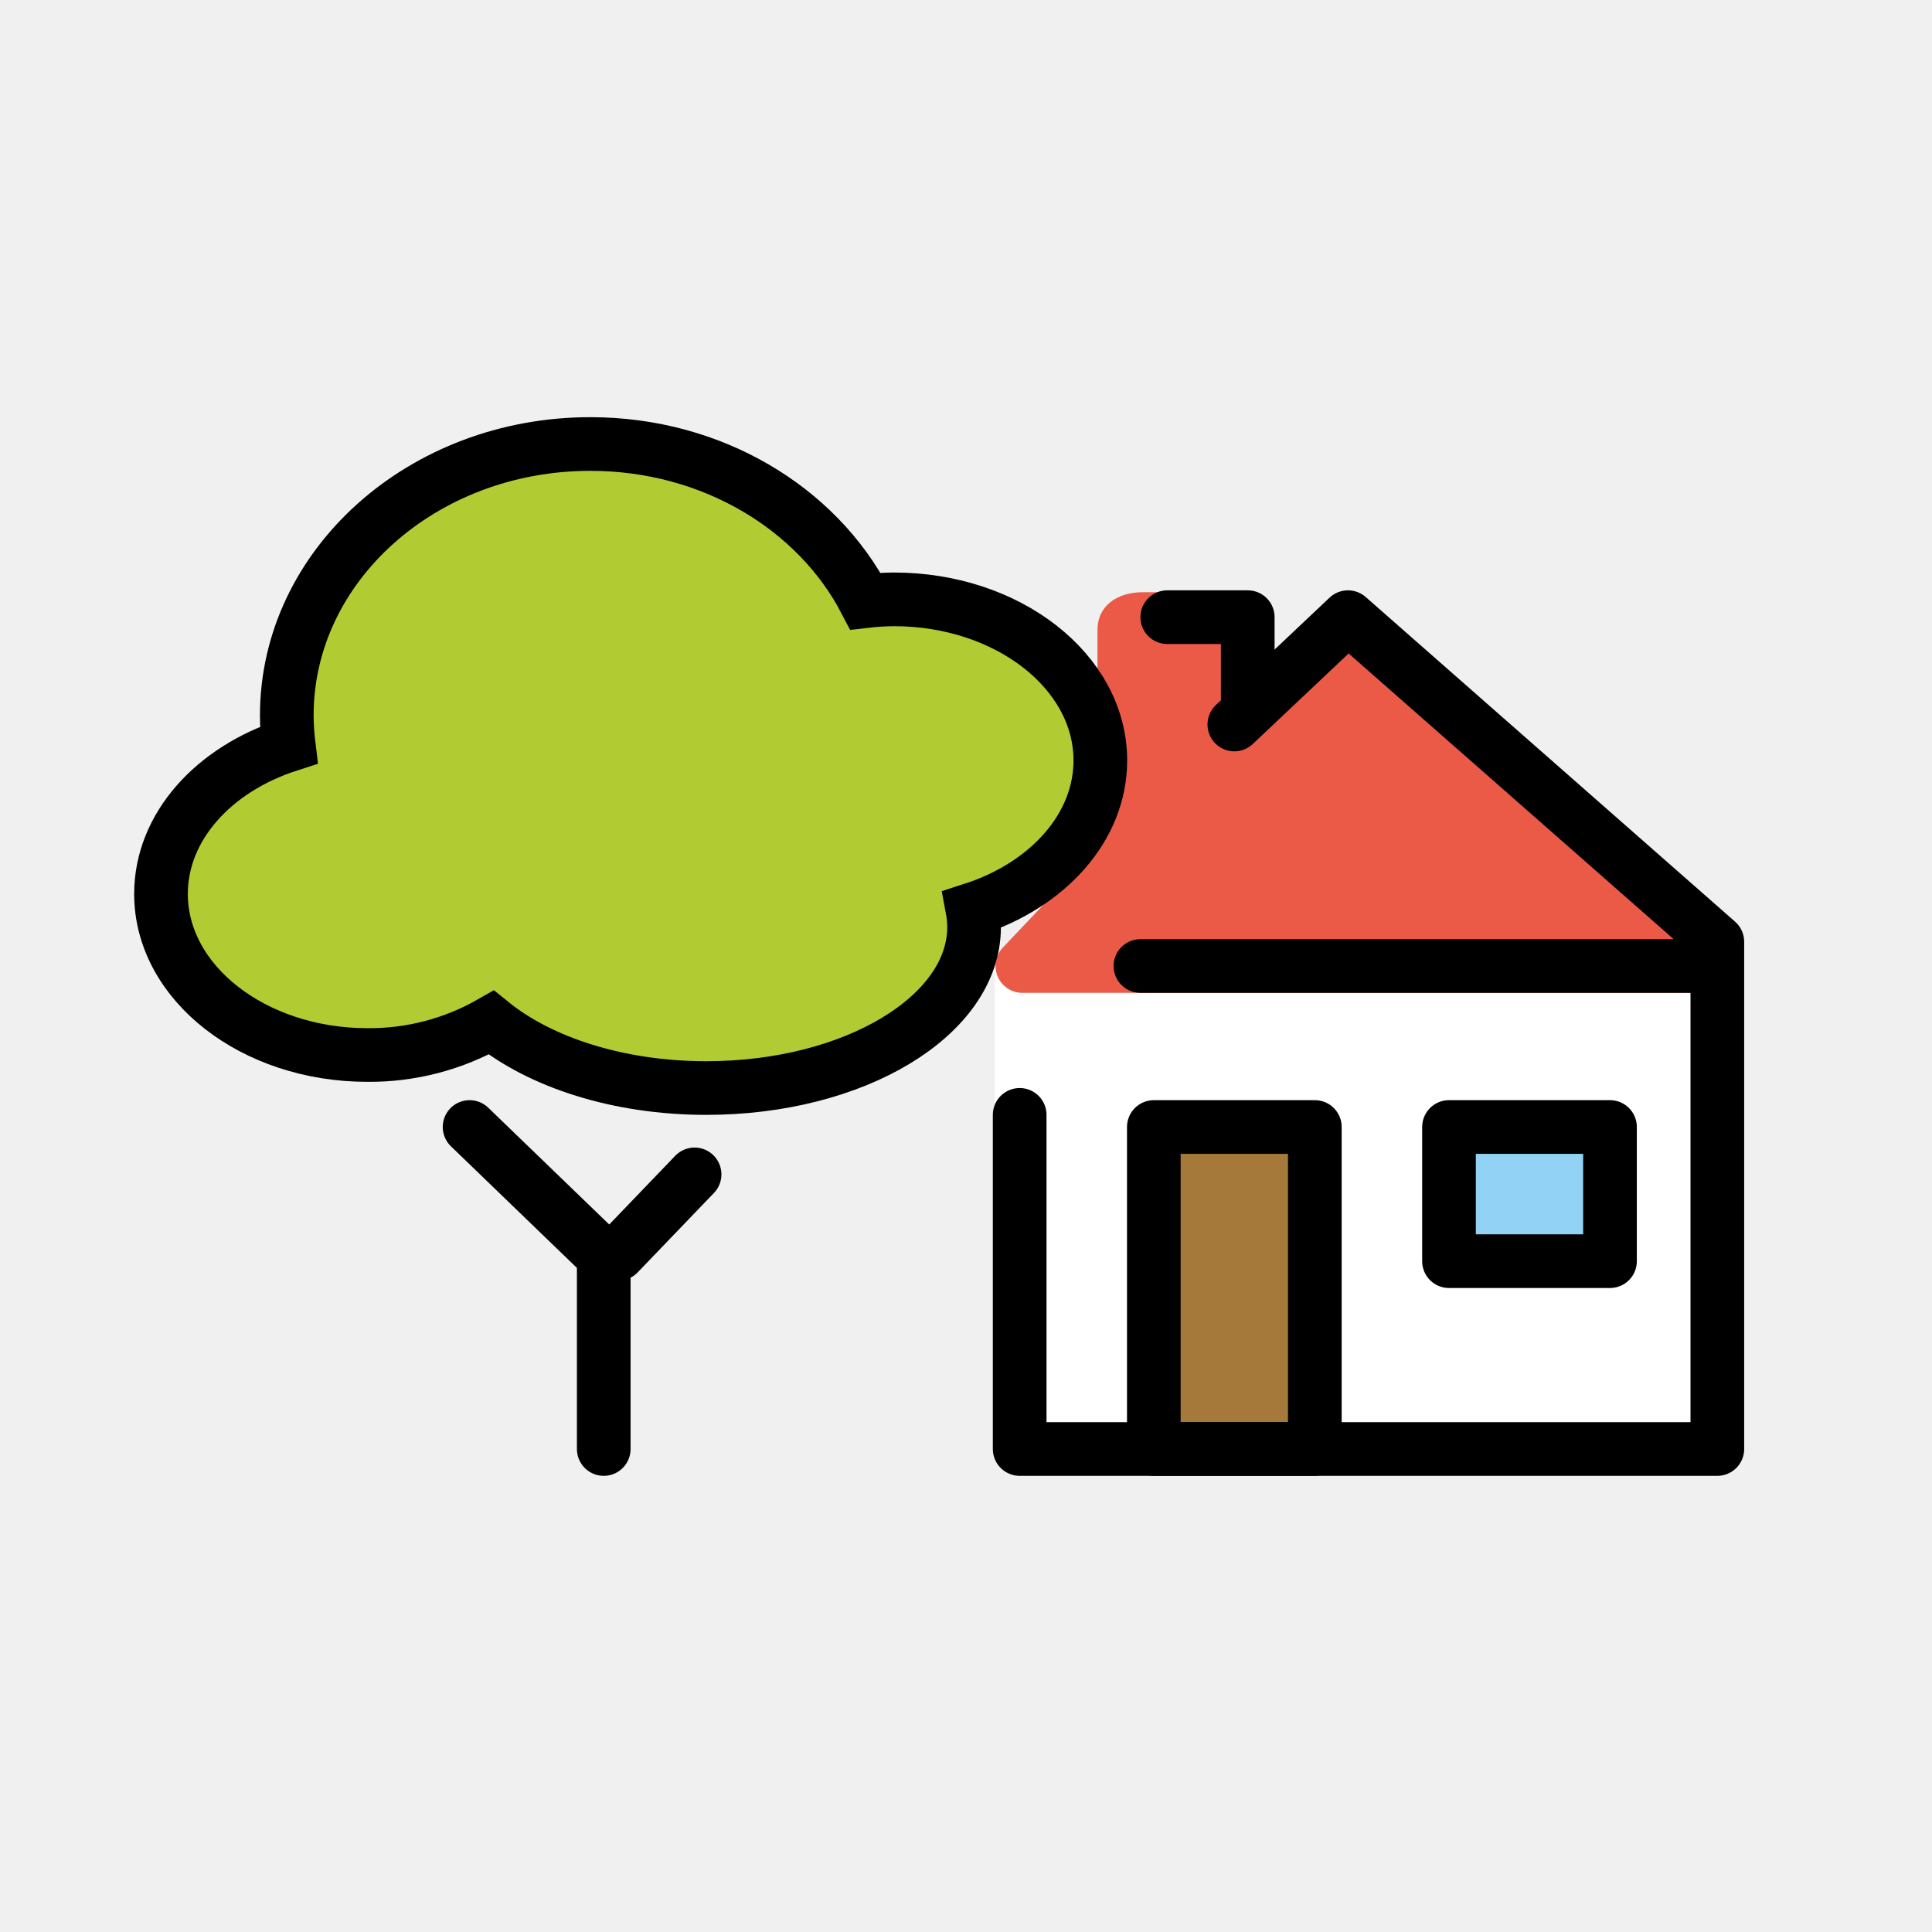
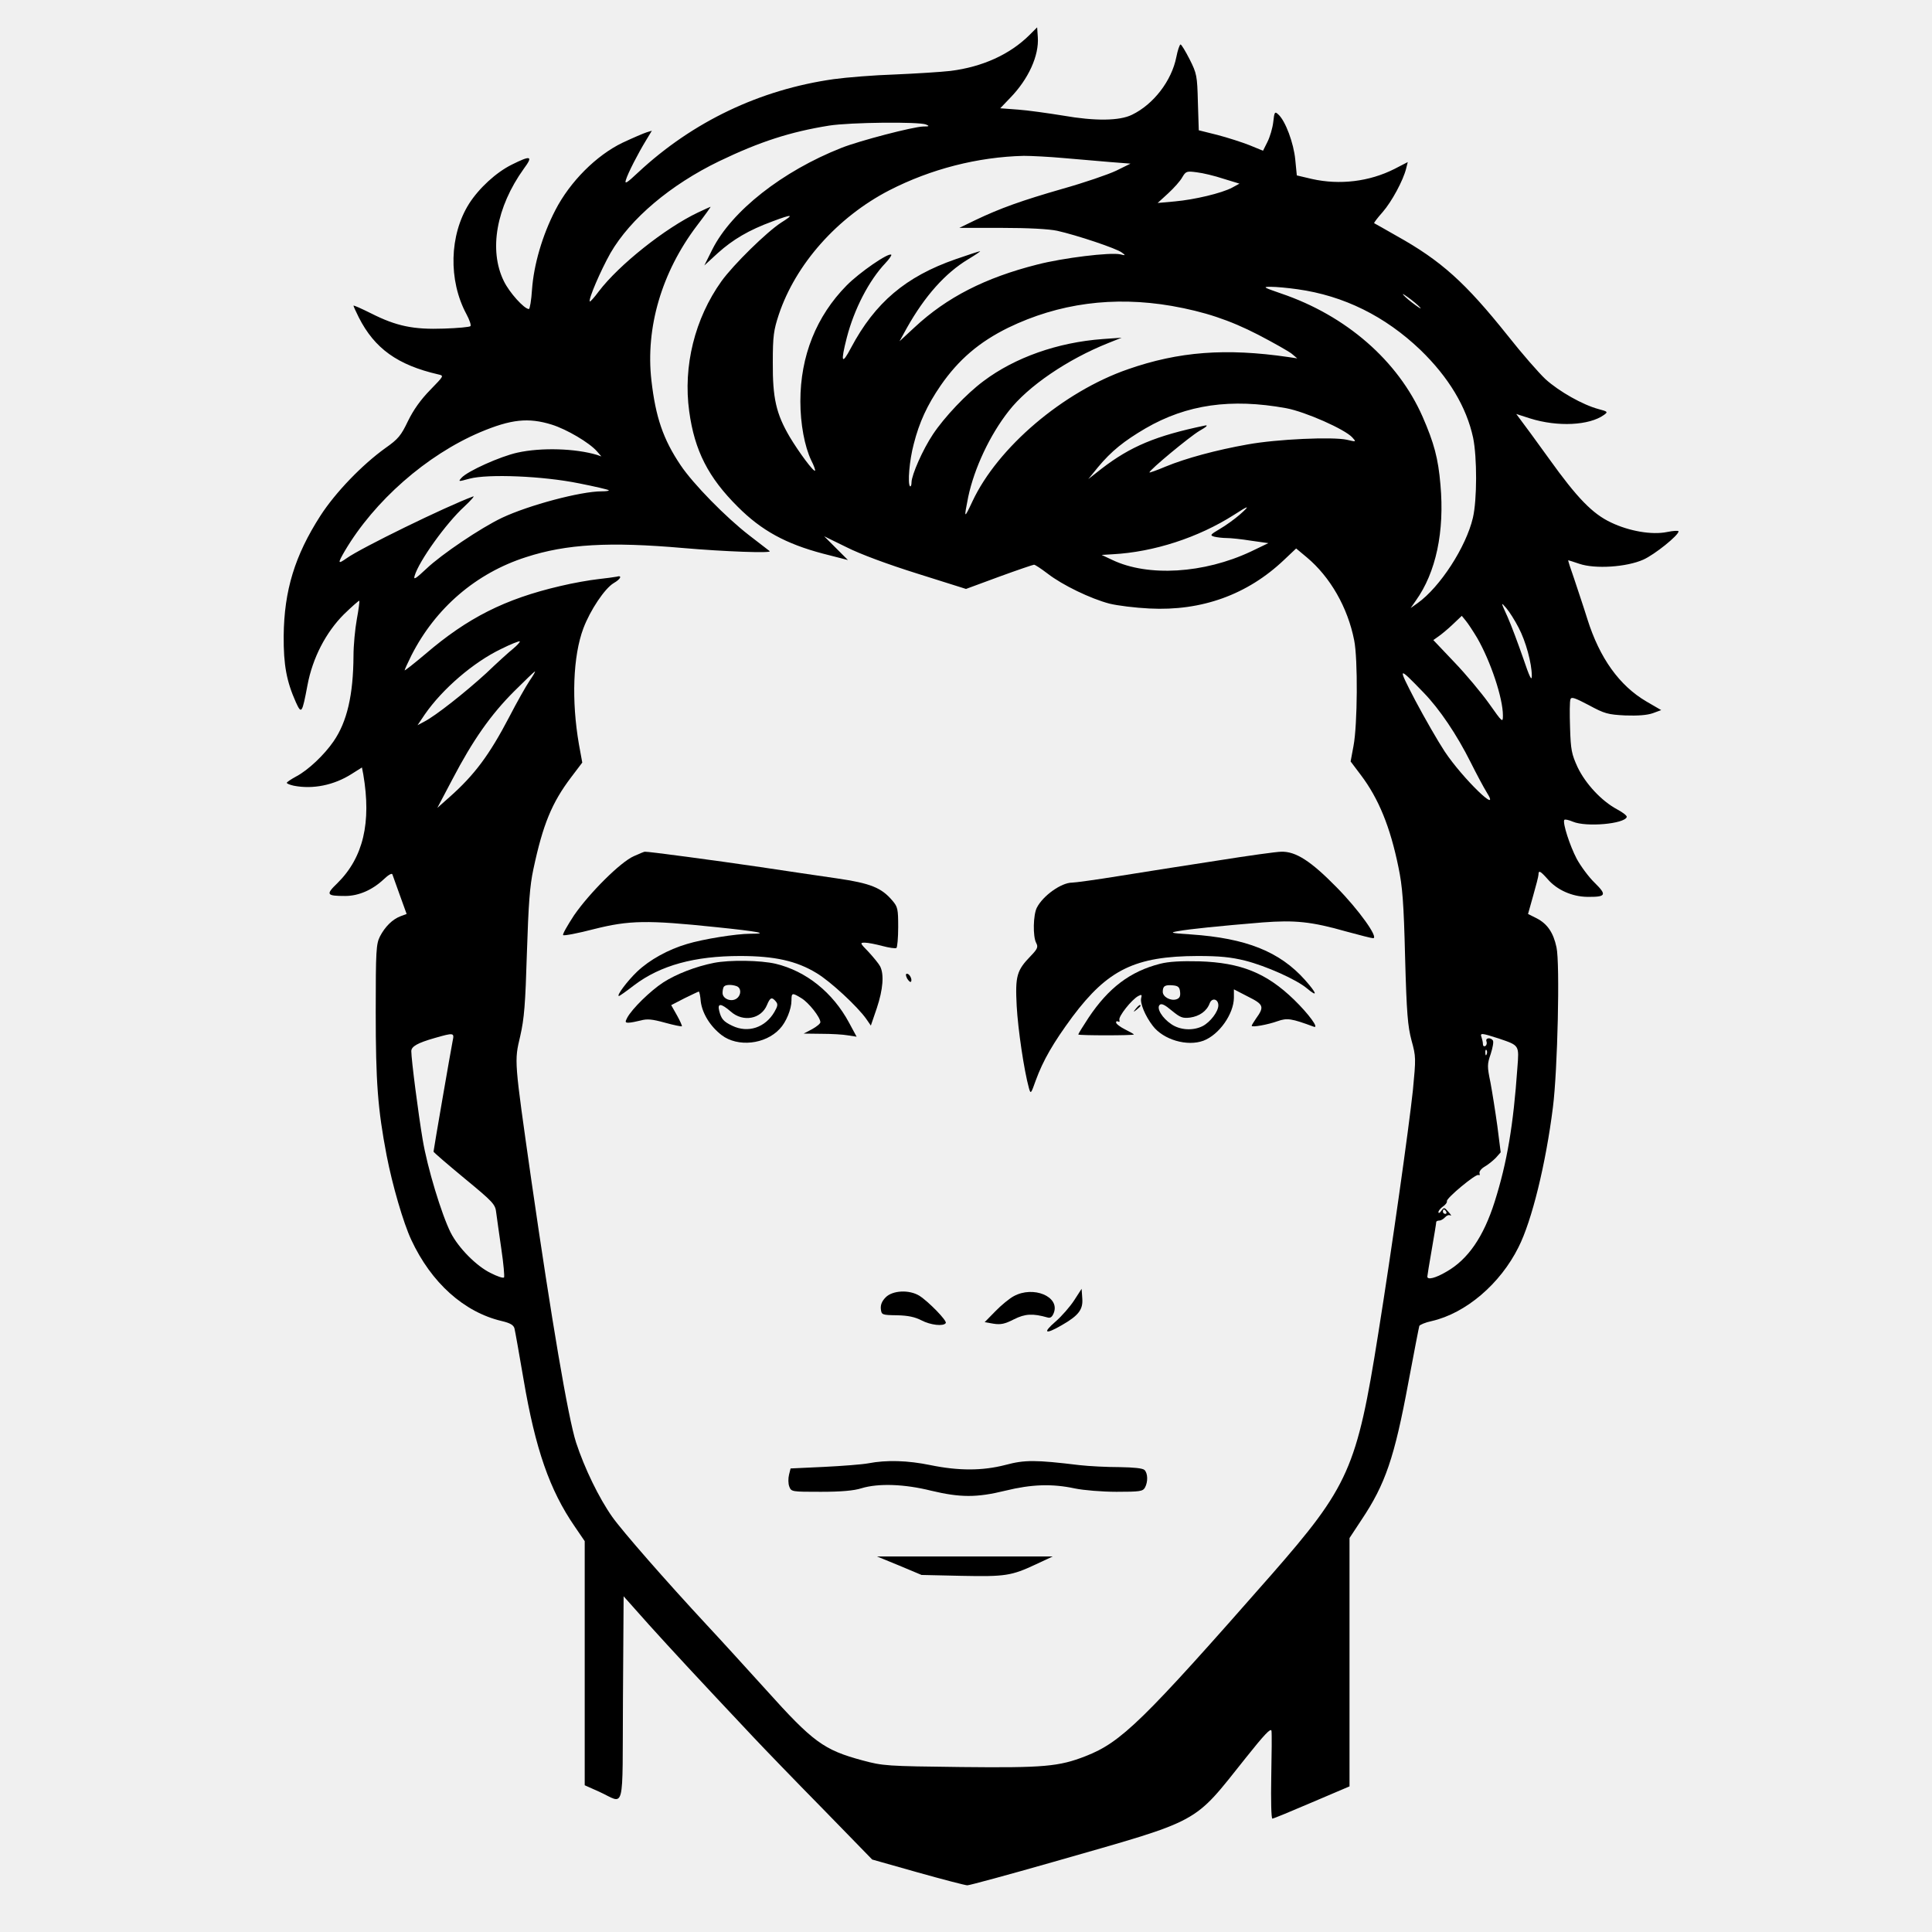
- <svg xmlns="http://www.w3.org/2000/svg" id="emoji" viewBox="0 0 72 72" version="1.1">
-   <g id="color">
-     <rect x="37.075" y="36.053" width="26.884" height="18.114" fill="#FFFFFF" />
-     <polygon fill="#EA5A47" stroke="#EA5A47" stroke-linecap="round" stroke-linejoin="round" stroke-miterlimit="10" stroke-width="2" points="50.235,23.2 38.1,36 63.5,36" />
-     <path fill="#EA5A47" d="M47.3,26l-6.4,6.059v-8.573c0-0.931,0.755-1.416,1.686-1.416h3.028 c0.931,0,1.686,0.485,1.686,1.416C47.3,23.486,47.3,26,47.3,26z" />
-     <rect x="43" y="42" width="6" height="12" fill="#A57939" />
-     <rect x="54" y="42" width="6" height="5" fill="#92D3F5" />
-     <path fill="#B1CC33" d="M41.006,28.339c0-3.312-3.445-6.003-7.694-6.003c-0.355,0.003-0.71,0.025-1.062,0.066 c-1.8-3.455-5.707-5.855-10.25-5.855c-6.248,0-11.312,4.529-11.312,10.114c0.001,0.369,0.025,0.738,0.07,1.104 C7.966,28.666,6,30.81,6,33.314c0,3.312,3.445,6.003,7.694,6.003c1.615,0.014,3.206-0.402,4.614-1.207 c1.818,1.477,4.726,2.438,8.015,2.438c5.511,0,9.978-2.688,9.978-6.003c-0.001-0.219-0.021-0.438-0.061-0.653 C39.036,32.99,41.006,30.845,41.006,28.339z" />
-   </g>
-   <g id="hair" />
-   <g id="skin" />
-   <g id="skin-shadow" />
-   <g id="line">
-     <polyline fill="none" stroke="#000000" stroke-linecap="round" stroke-linejoin="round" stroke-miterlimit="10" stroke-width="2" points="46,27 50.235,23 64,35.098 64,54 38,54 38,41.548" />
-     <rect x="43" y="42" width="6" height="12" fill="none" stroke="#000000" stroke-linecap="round" stroke-linejoin="round" stroke-miterlimit="10" stroke-width="2" />
-     <rect x="54" y="42" width="6" height="5" fill="none" stroke="#000000" stroke-linecap="round" stroke-linejoin="round" stroke-miterlimit="10" stroke-width="2" />
-     <polyline fill="none" stroke="#000000" stroke-linecap="round" stroke-linejoin="round" stroke-miterlimit="10" stroke-width="2" points="43.5,23 46.5,23 46.5,26" />
-     <path fill="none" stroke="#000000" stroke-miterlimit="10" stroke-width="2" d="M31.245,39.34" />
-     <polyline fill="none" stroke="#000000" stroke-linecap="round" stroke-linejoin="round" stroke-width="2" points="22.5,54 22.5,46.827 17.5,42" />
-     <line x1="23.041" x2="25.885" y1="46.727" y2="43.766" fill="none" stroke="#000000" stroke-linecap="round" stroke-linejoin="round" stroke-width="2" />
-     <path fill="none" stroke="#000000" stroke-linecap="round" stroke-miterlimit="10" stroke-width="2" d="M41.006,28.339 c0-3.312-3.445-6.003-7.694-6.003c-0.355,0.003-0.71,0.025-1.062,0.066c-1.8-3.455-5.707-5.855-10.25-5.855 c-6.248,0-11.312,4.529-11.312,10.114c0.001,0.369,0.025,0.738,0.07,1.104C7.966,28.666,6,30.81,6,33.314 c0,3.312,3.445,6.003,7.694,6.003c1.615,0.014,3.206-0.402,4.614-1.207c1.818,1.477,4.726,2.438,8.015,2.438 c5.511,0,9.978-2.688,9.978-6.003c-0.001-0.219-0.021-0.438-0.061-0.653 C39.036,32.99,41.006,30.845,41.006,28.339z" />
-     <line x1="63.5" x2="42.5" y1="36" y2="36" fill="none" stroke="#000000" stroke-linecap="round" stroke-linejoin="round" stroke-miterlimit="10" stroke-width="2" />
+ <svg xmlns="http://www.w3.org/2000/svg" version="1.0" width="869pt" height="869pt" viewBox="0 0 869 869" preserveAspectRatio="xMidYMid meet">
+   <g transform="translate(0,869) scale(0.1,-0.1)" fill="#000000" stroke="none">
+     <path d="M4630 8532 c-88 -87 -211 -143 -355 -161 -44 -5 -156 -12 -250 -16 -93 -3 -217 -13 -275 -21 -332 -47 -634 -191 -879 -419 -51 -48 -62 -55 -56 -35 9 31 55 120 91 179 l26 43 -23 -7 c-13 -4 -62 -25 -109 -47 -118 -57 -236 -175 -302 -303 -59 -114 -97 -246 -105 -357 -3 -49 -10 -88 -14 -88 -21 0 -88 74 -113 126 -68 139 -34 332 90 505 43 58 33 62 -55 18 -70 -35 -146 -105 -191 -175 -89 -141 -94 -345 -12 -497 14 -26 22 -50 18 -54 -3 -4 -57 -9 -119 -11 -137 -5 -214 11 -327 68 -44 22 -80 38 -80 35 0 -3 11 -27 24 -53 71 -140 175 -214 357 -256 27 -6 26 -6 -36 -70 -43 -44 -75 -89 -100 -140 -31 -65 -44 -81 -101 -121 -106 -76 -226 -201 -293 -305 -115 -179 -163 -336 -165 -540 -1 -131 13 -205 55 -299 25 -55 28 -50 52 77 23 123 83 238 164 319 36 35 67 62 69 61 2 -2 -3 -40 -11 -83 -8 -44 -15 -118 -15 -165 -1 -176 -29 -297 -90 -385 -42 -61 -114 -129 -167 -157 -24 -13 -43 -26 -43 -29 0 -4 14 -9 31 -13 86 -17 181 2 261 53 l46 29 6 -31 c37 -217 0 -374 -116 -489 -54 -52 -50 -58 35 -58 60 0 122 27 173 75 21 20 37 29 39 22 2 -7 18 -49 34 -95 l30 -83 -27 -10 c-37 -14 -70 -47 -93 -91 -17 -34 -19 -62 -19 -340 0 -314 9 -436 49 -645 26 -134 75 -303 111 -380 90 -193 237 -325 407 -365 38 -9 53 -18 57 -33 3 -11 21 -114 41 -230 53 -312 117 -497 230 -661 l45 -66 0 -549 0 -549 65 -29 c119 -54 104 -109 107 418 l3 461 114 -128 c103 -114 212 -232 471 -507 46 -49 185 -193 309 -319 l224 -230 205 -58 c114 -32 214 -58 223 -58 10 0 183 47 386 105 677 194 625 166 867 469 82 103 112 135 115 121 2 -11 1 -104 -1 -207 -2 -105 0 -188 5 -188 5 0 85 33 178 73 l169 72 0 558 0 559 54 82 c107 160 148 279 211 619 25 133 47 247 49 253 2 5 27 16 56 22 153 35 308 167 390 332 60 118 123 375 155 630 21 165 32 646 16 719 -14 66 -41 106 -90 131 l-38 19 23 82 c13 45 24 88 24 95 0 21 8 17 41 -20 42 -49 110 -79 178 -80 85 -1 90 8 34 63 -27 26 -63 75 -81 108 -31 59 -64 161 -56 175 3 4 20 0 39 -8 60 -25 231 -10 242 21 2 6 -18 21 -44 35 -69 37 -141 114 -177 189 -27 59 -31 78 -34 178 -2 62 -2 120 2 128 4 12 20 6 83 -27 70 -38 85 -42 163 -46 56 -2 98 1 124 10 l38 14 -67 39 c-121 71 -210 195 -265 370 -17 55 -45 137 -60 183 -16 45 -28 82 -26 82 1 0 24 -7 50 -16 71 -24 212 -15 288 19 51 23 158 109 158 127 0 4 -23 3 -52 -3 -68 -14 -171 4 -252 43 -83 39 -152 110 -278 286 -59 82 -117 161 -128 175 l-20 27 62 -20 c124 -39 267 -32 333 16 18 13 17 15 -25 26 -71 19 -177 79 -238 134 -30 28 -107 116 -170 196 -191 239 -299 337 -502 450 -52 30 -97 55 -99 56 -2 2 15 24 38 50 41 47 93 143 106 197 l7 28 -60 -31 c-113 -57 -246 -73 -371 -45 l-68 16 -7 71 c-7 74 -44 174 -76 203 -16 15 -18 12 -23 -34 -3 -27 -15 -67 -26 -89 l-20 -40 -61 25 c-33 13 -98 34 -144 46 l-84 21 -4 126 c-3 120 -5 129 -37 193 -19 37 -37 67 -41 67 -4 0 -13 -26 -19 -57 -21 -106 -102 -212 -199 -259 -56 -28 -167 -29 -310 -4 -68 11 -160 24 -203 27 l-80 6 44 46 c83 85 131 191 125 274 l-3 44 -35 -35z m-465 -402 c17 -7 15 -9 -12 -9 -46 -1 -287 -64 -368 -96 -266 -105 -494 -284 -581 -457 l-36 -72 61 56 c68 61 139 103 245 142 90 34 101 33 40 -5 -65 -42 -215 -189 -269 -264 -120 -168 -173 -382 -145 -585 24 -177 86 -298 219 -430 107 -107 216 -166 382 -210 l113 -29 -53 53 -54 54 100 -49 c61 -31 185 -77 319 -119 l219 -69 149 55 c82 30 153 54 157 54 5 0 32 -18 61 -40 67 -52 194 -113 278 -135 36 -9 117 -19 180 -22 235 -12 441 62 606 219 l54 51 48 -40 c105 -88 184 -225 213 -373 17 -83 15 -381 -3 -475 l-13 -70 46 -61 c80 -106 132 -233 169 -414 18 -86 24 -159 30 -405 7 -255 12 -311 29 -375 20 -73 20 -79 6 -225 -18 -168 -94 -708 -156 -1095 -96 -605 -132 -685 -482 -1085 -578 -658 -673 -751 -834 -814 -120 -47 -188 -53 -560 -49 -337 4 -351 5 -444 30 -174 47 -222 82 -434 318 -87 96 -206 227 -265 290 -183 197 -380 422 -426 487 -60 85 -125 219 -163 335 -36 113 -110 549 -201 1179 -78 547 -77 534 -50 649 18 79 23 142 30 375 7 218 13 301 29 375 43 202 83 299 170 414 l50 66 -15 82 c-34 196 -27 397 20 522 31 82 96 179 136 203 33 19 40 37 13 29 -10 -2 -47 -7 -83 -11 -36 -4 -112 -17 -170 -31 -249 -58 -417 -143 -607 -306 -51 -43 -93 -76 -93 -73 0 3 14 34 31 68 108 212 290 369 515 441 181 59 376 70 707 41 184 -16 401 -24 389 -14 -4 3 -45 35 -92 71 -105 81 -253 232 -309 316 -78 116 -112 215 -131 381 -27 237 46 486 204 695 36 47 64 86 62 86 -1 0 -27 -12 -57 -26 -147 -70 -355 -235 -446 -355 -20 -27 -38 -47 -40 -45 -8 8 49 140 93 218 90 155 270 307 489 413 183 88 320 132 494 160 96 15 405 18 436 5z m620 -151 c66 -6 161 -14 210 -18 l90 -7 -65 -32 c-36 -17 -144 -54 -240 -81 -184 -53 -280 -87 -395 -142 l-70 -34 190 0 c120 0 212 -5 250 -13 86 -19 269 -80 291 -98 18 -13 17 -14 -7 -8 -45 10 -258 -16 -374 -46 -233 -59 -406 -147 -551 -282 l-68 -63 33 60 c81 144 173 247 276 309 33 20 57 36 53 36 -3 0 -53 -16 -110 -36 -224 -78 -362 -195 -470 -398 -42 -80 -48 -67 -19 46 33 127 99 256 174 335 17 18 28 35 26 37 -11 12 -144 -80 -201 -138 -136 -138 -208 -317 -208 -521 0 -102 19 -203 49 -266 12 -23 19 -44 17 -46 -6 -7 -72 82 -114 152 -61 104 -77 174 -76 335 0 119 4 145 27 215 76 227 263 438 497 559 187 96 398 150 605 155 33 0 114 -4 180 -10z m718 -93 l72 -22 -33 -18 c-47 -25 -169 -54 -258 -62 l-77 -7 47 43 c26 24 55 56 64 73 16 27 20 28 65 22 27 -3 81 -16 120 -29z m333 -497 c208 -29 394 -121 553 -273 127 -123 207 -256 237 -395 18 -88 18 -279 -1 -360 -31 -132 -148 -312 -249 -384 l-31 -22 23 33 c91 127 130 311 111 522 -10 119 -29 188 -80 305 -111 253 -345 456 -637 555 -81 28 -84 30 -45 30 23 0 77 -5 119 -11z m554 -86 c0 -2 -18 10 -40 27 -22 17 -40 34 -40 37 0 2 18 -10 40 -27 22 -17 40 -34 40 -37z m-1120 11 c147 -26 260 -63 390 -130 69 -36 136 -74 150 -85 l25 -21 -40 6 c-281 41 -493 25 -722 -55 -291 -101 -585 -351 -699 -594 -38 -81 -39 -80 -19 20 27 128 97 278 182 386 87 112 265 233 448 306 l60 24 -85 -6 c-203 -15 -395 -83 -536 -189 -77 -57 -177 -163 -228 -240 -46 -69 -95 -181 -96 -215 0 -13 -3 -21 -7 -18 -11 12 -3 115 17 190 25 98 60 174 121 263 81 117 174 196 304 260 227 110 473 143 735 98z m515 -460 c86 -16 265 -95 298 -132 18 -20 18 -20 -25 -10 -63 14 -314 3 -446 -21 -141 -25 -278 -62 -370 -100 -40 -17 -72 -28 -72 -26 0 11 181 161 225 187 32 18 41 27 25 24 -221 -46 -335 -94 -465 -194 l-60 -47 44 54 c60 72 116 117 213 174 186 108 385 136 633 91z m-3303 -74 c67 -21 169 -81 203 -120 l20 -23 -20 7 c-97 29 -250 34 -358 10 -77 -17 -224 -83 -251 -113 -16 -18 -15 -18 36 -4 83 22 330 12 492 -21 71 -14 131 -28 134 -31 3 -3 -12 -5 -32 -5 -94 0 -327 -62 -448 -119 -95 -45 -273 -165 -340 -229 -49 -46 -59 -52 -53 -32 19 66 142 237 223 311 31 29 49 50 40 46 -122 -45 -505 -232 -569 -278 -40 -28 -41 -24 -8 33 133 225 367 431 609 534 138 58 216 67 322 34z m3093 -406 c-22 -19 -62 -48 -88 -63 -44 -26 -46 -29 -25 -35 13 -3 37 -6 55 -6 18 0 67 -5 110 -12 l78 -11 -79 -38 c-211 -99 -462 -114 -622 -38 l-49 23 50 3 c185 10 385 75 545 177 69 45 76 45 25 0z m1255 -506 c33 -62 60 -162 60 -218 0 -26 -10 -6 -39 80 -22 63 -53 147 -70 185 -31 68 -31 69 -6 40 14 -16 39 -56 55 -87z m-186 -47 c61 -106 116 -271 116 -349 0 -34 -2 -32 -62 53 -35 49 -105 133 -157 187 l-94 99 24 17 c13 9 42 33 64 54 l40 38 18 -22 c10 -12 33 -47 51 -77z m-4335 -48 c-19 -15 -74 -65 -122 -111 -94 -86 -228 -192 -279 -218 l-30 -16 33 49 c79 114 218 234 343 294 44 22 82 37 84 34 2 -2 -11 -17 -29 -32z m4094 -198 c72 -74 150 -190 212 -314 26 -52 58 -112 71 -133 71 -112 -107 60 -188 182 -31 47 -90 150 -132 229 -81 156 -80 157 37 36z m-4021 53 c-16 -24 -57 -96 -91 -162 -90 -172 -156 -261 -270 -362 l-54 -48 68 129 c92 176 172 290 278 396 49 49 91 89 93 89 3 0 -8 -19 -24 -42z m-346 -1620 c-8 -40 -86 -491 -86 -498 0 -3 63 -57 139 -120 131 -108 139 -117 143 -155 3 -22 13 -95 23 -163 10 -67 15 -125 12 -128 -4 -4 -31 5 -60 20 -64 31 -145 113 -180 182 -41 82 -105 292 -126 419 -19 112 -51 359 -51 397 0 21 28 37 105 59 87 25 89 24 81 -13z m4705 11 c94 -32 92 -29 84 -133 -18 -256 -46 -424 -102 -601 -50 -158 -120 -260 -217 -315 -49 -29 -86 -38 -86 -22 0 4 9 59 20 122 11 63 20 118 20 123 0 4 6 7 14 7 7 0 19 7 26 15 7 8 17 12 24 8 6 -3 2 4 -9 16 -18 21 -20 21 -32 5 -7 -10 -13 -13 -13 -6 0 6 9 17 20 25 12 8 20 19 18 24 -4 13 131 125 142 118 5 -3 7 0 5 7 -3 8 7 21 22 30 16 9 38 27 51 40 l22 25 -15 118 c-9 65 -23 153 -31 196 -15 72 -15 82 1 128 9 28 14 55 10 61 -10 15 -35 12 -29 -4 3 -8 1 -17 -5 -21 -6 -3 -11 0 -11 9 0 8 -3 21 -6 30 -8 21 -1 20 77 -5z m-54 -71 c-3 -8 -6 -5 -6 6 -1 11 2 17 5 13 3 -3 4 -12 1 -19z m-182 -708 c3 -5 1 -10 -4 -10 -6 0 -11 5 -11 10 0 6 2 10 4 10 3 0 8 -4 11 -10z" />
+     <path d="M2851 4839 c-60 -26 -200 -166 -269 -266 -30 -46 -53 -86 -49 -89 3 -4 66 8 139 27 159 40 240 41 547 9 195 -20 246 -30 155 -30 -62 0 -212 -24 -284 -46 -85 -25 -168 -71 -224 -124 -45 -43 -95 -110 -82 -110 3 0 34 22 69 49 118 89 271 131 476 131 155 0 254 -22 344 -77 62 -37 185 -151 224 -207 l20 -29 27 79 c28 84 33 151 15 187 -6 12 -30 41 -52 65 -39 40 -40 42 -17 42 14 0 49 -7 79 -15 30 -8 58 -12 63 -9 4 3 8 45 8 94 0 81 -2 91 -26 119 -49 58 -98 78 -249 100 -77 11 -232 34 -345 51 -197 29 -510 71 -520 69 -3 0 -25 -9 -49 -20z" />
+     <path d="M5475 4819 c-137 -21 -335 -52 -440 -69 -104 -17 -200 -30 -213 -30 -48 0 -130 -58 -158 -112 -17 -32 -19 -131 -3 -160 9 -17 6 -26 -24 -57 -64 -66 -71 -90 -64 -226 6 -107 33 -289 55 -369 8 -28 9 -27 31 35 33 90 78 168 165 286 159 212 282 272 562 273 100 0 150 -5 215 -21 94 -24 231 -85 278 -125 50 -42 45 -23 -9 38 -114 128 -265 188 -513 205 -93 6 -98 8 -57 15 49 9 185 23 379 39 145 11 219 4 377 -41 59 -16 113 -30 120 -30 27 0 -64 128 -166 231 -114 116 -182 160 -247 158 -21 0 -150 -18 -288 -40z" />
+     <path d="M3211 4359 c-81 -16 -169 -50 -228 -88 -58 -38 -140 -118 -162 -159 -10 -19 -9 -22 6 -22 10 0 35 5 55 10 29 8 51 6 109 -10 40 -11 74 -18 76 -16 2 1 -8 24 -22 49 l-26 46 60 31 c33 16 62 30 64 30 3 0 7 -20 9 -45 7 -54 43 -112 94 -151 72 -55 196 -42 261 28 29 30 53 89 53 128 0 35 3 36 45 10 33 -20 85 -86 85 -108 0 -6 -17 -20 -37 -31 l-38 -20 80 -1 c44 0 98 -3 119 -7 l39 -6 -34 63 c-73 136 -193 232 -330 265 -69 16 -207 18 -278 4z m103 -105 c20 -8 21 -38 1 -54 -23 -19 -65 -4 -65 24 0 12 3 26 7 29 8 9 36 9 57 1z m176 -69 c10 -12 8 -21 -7 -47 -41 -70 -118 -96 -189 -62 -40 19 -50 31 -59 67 -9 36 8 35 52 -3 55 -49 137 -34 163 30 14 34 22 37 40 15z" />
+     <path d="M5218 4355 c-134 -34 -232 -108 -322 -243 -25 -38 -46 -72 -46 -75 0 -5 250 -5 250 0 0 2 -18 12 -40 23 -22 11 -40 25 -40 31 0 6 4 7 10 4 5 -3 7 0 5 7 -6 15 55 92 85 108 15 8 17 6 13 -9 -6 -23 18 -81 52 -125 48 -63 155 -94 228 -67 71 27 136 120 137 193 l0 38 64 -33 c70 -35 74 -45 35 -99 -10 -15 -19 -29 -19 -32 0 -8 73 5 117 21 43 15 62 12 162 -25 27 -10 -23 58 -89 122 -124 120 -239 166 -425 172 -83 2 -138 -1 -177 -11z m90 -127 c2 -19 -2 -28 -17 -33 -26 -8 -61 11 -61 34 0 26 10 32 45 29 24 -2 31 -8 33 -30z m172 -60 c0 -28 -36 -75 -70 -93 -43 -22 -101 -19 -141 8 -42 28 -68 72 -53 87 8 8 23 1 55 -26 38 -31 48 -35 82 -31 42 6 75 29 88 64 10 27 39 20 39 -9z" />
+     <path d="M4080 4289 c7 -11 14 -18 17 -15 8 8 -5 36 -17 36 -7 0 -7 -6 0 -21z" />
+     <path d="M5109 4153 c-13 -16 -12 -17 4 -4 9 7 17 15 17 17 0 8 -8 3 -21 -13z" />
+     <path d="M4832 2842 c-18 -28 -56 -72 -85 -97 -59 -51 -46 -59 28 -16 77 44 97 71 93 121 l-3 43 -33 -51z" />
+     <path d="M3984 2855 c-17 -17 -24 -34 -22 -53 3 -26 5 -27 73 -28 50 -1 81 -8 110 -23 40 -21 99 -28 109 -12 7 10 -78 97 -119 123 -46 28 -120 24 -151 -7z" />
+     <path d="M4560 2860 c-19 -10 -57 -41 -83 -68 l-48 -49 40 -7 c33 -5 51 -1 92 20 50 25 84 27 151 8 13 -4 21 3 28 21 28 73 -92 123 -180 75z" />
+     <path d="M3905 2108 c-27 -5 -117 -12 -199 -16 l-150 -7 -7 -28 c-4 -16 -4 -40 1 -53 9 -24 11 -24 142 -24 91 0 149 5 183 16 76 23 193 19 313 -11 130 -31 204 -32 334 0 118 29 211 32 313 10 39 -8 122 -15 187 -15 106 0 118 2 128 19 14 26 13 64 -2 79 -8 8 -48 12 -113 13 -55 0 -136 4 -180 9 -198 24 -246 24 -332 1 -104 -27 -211 -27 -338 -1 -102 21 -197 24 -280 8z" />
+     <path d="M4045 1648 l100 -42 179 -4 c198 -4 225 0 336 52 l75 35 -395 0 -395 0 100 -41z" />
  </g>
</svg>
